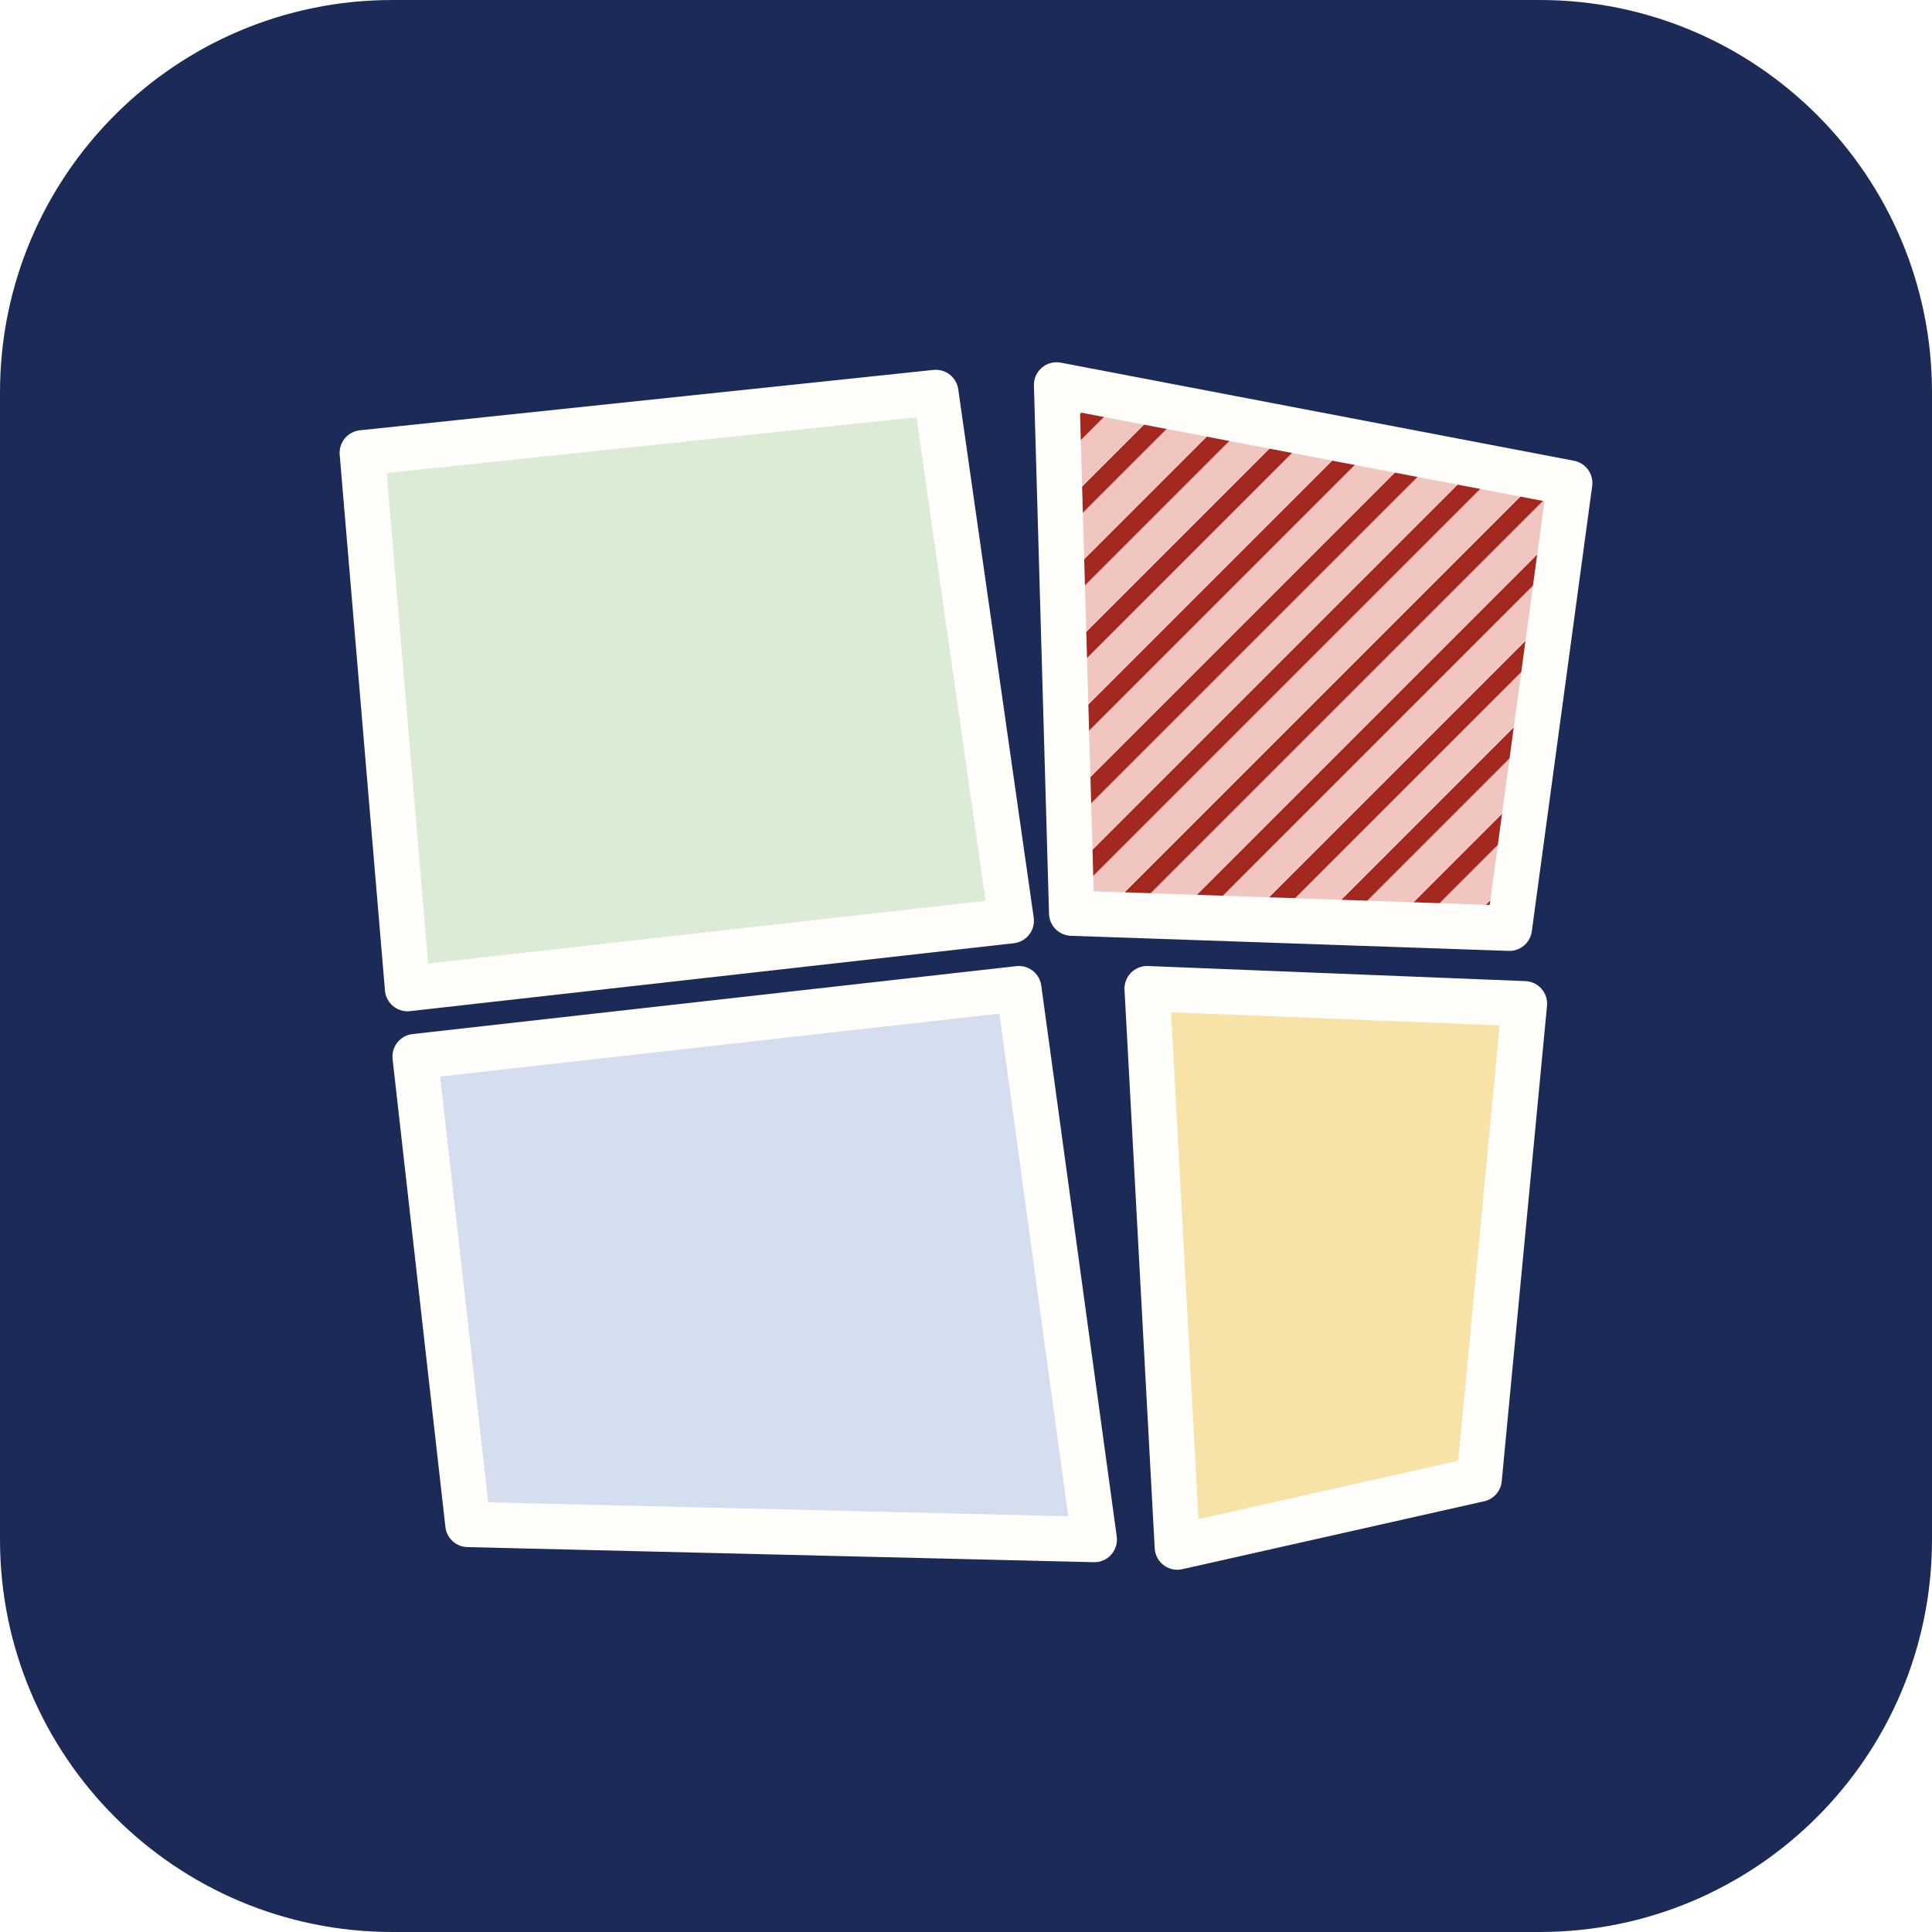
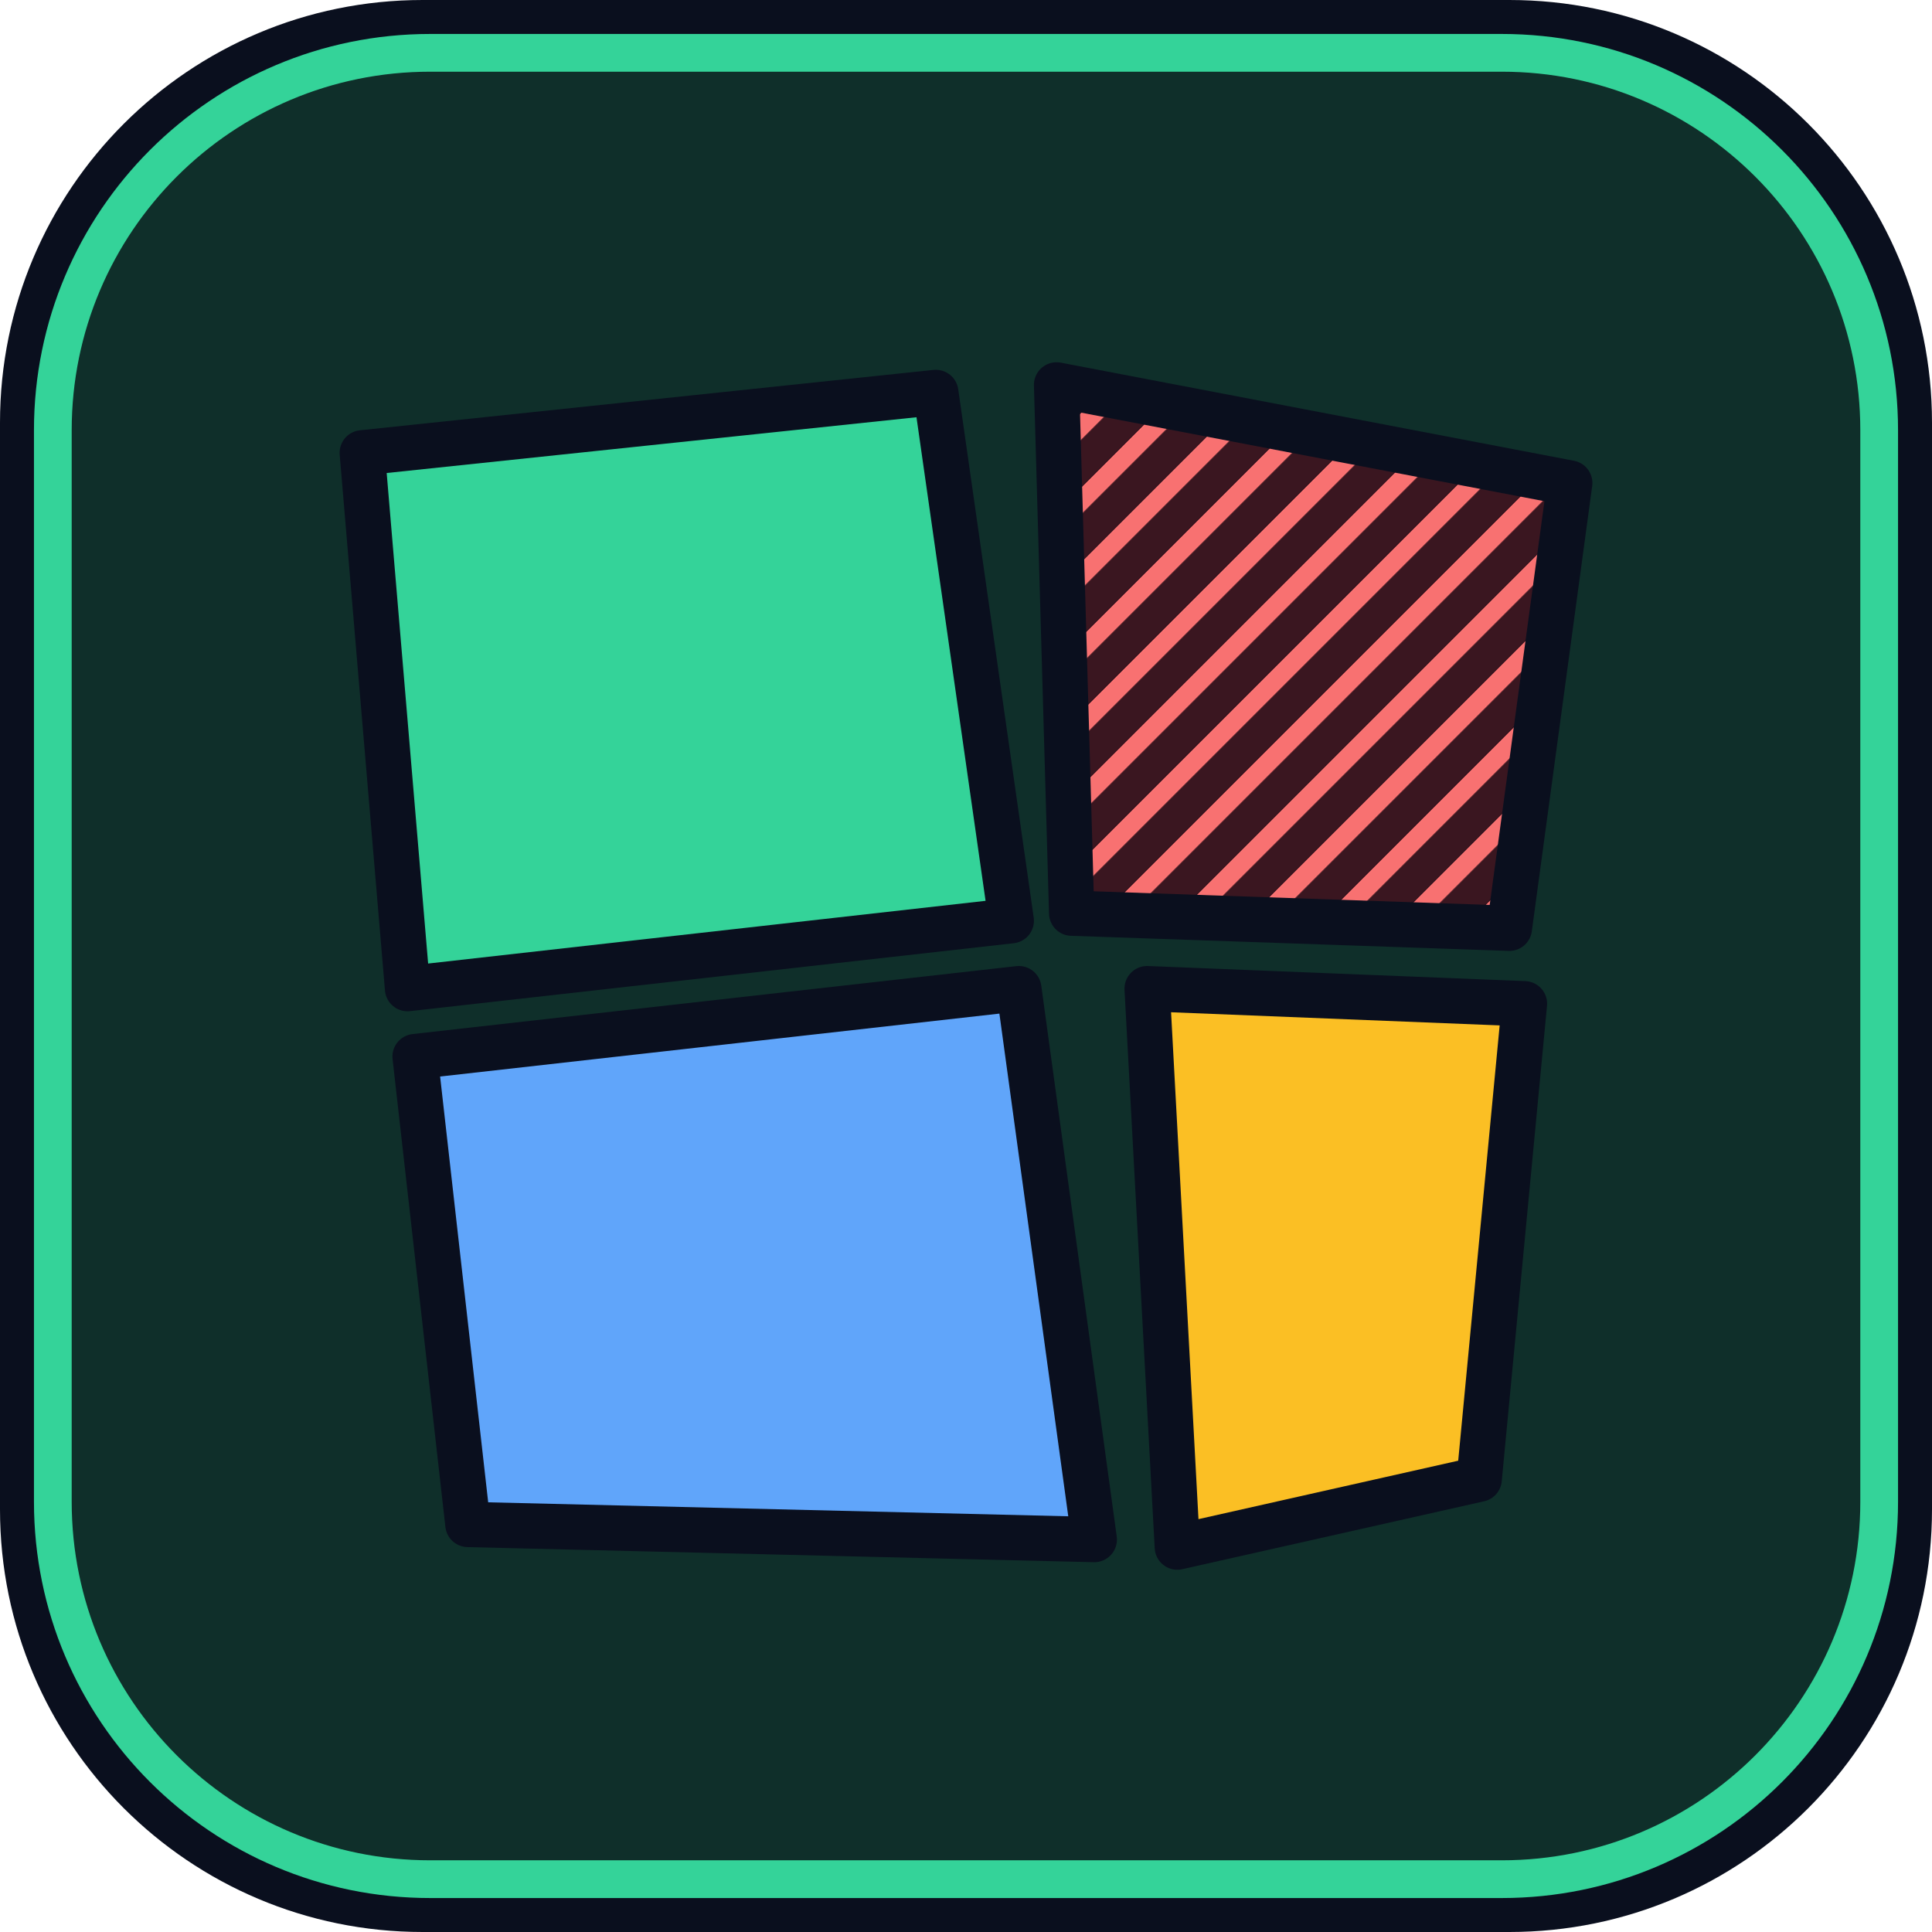
<svg xmlns="http://www.w3.org/2000/svg" viewBox="0 0 512 512" role="img" aria-label="Zameen-Saathi">
  <defs>
    <pattern id="h" width="14" height="14" patternUnits="userSpaceOnUse" patternTransform="rotate(45)">
-       <rect width="14" height="14" fill="#f2c6c0" />
-       <rect width="5" height="14" fill="#a3281f" />
+       <rect width="14" height="14" fill="#3a1620" />
+       <rect width="5" height="14" fill="#f87171" />
    </pattern>
  </defs>
-   <rect width="512" height="512" rx="104" fill="#1b2a57" />
-   <g stroke="#fffefb" stroke-width="12" stroke-linejoin="round">
-     <path d="M96 120 L248 104 L268 244 L108 262 Z" fill="#dcebd6" />
+   <rect width="512" height="512" rx="112" fill="#0a0f1e" />
+   <rect x="14" y="14" width="484" height="484" rx="100" fill="#0f2f2a" stroke="#34d399" stroke-width="10" />
+   <g stroke="#0a0f1e" stroke-width="12" stroke-linejoin="round">
+     <path d="M96 120 L248 104 L268 244 L108 262 Z" fill="#34d399" />
    <path d="M280 102 L416 128 L400 246 L284 242 Z" fill="url(#h)" />
-     <path d="M110 280 L270 262 L290 408 L124 404 Z" fill="#d5deee" />
-     <path d="M304 262 L404 266 L392 392 L312 410 Z" fill="#f7e2a8" />
+     <path d="M110 280 L270 262 L290 408 L124 404 Z" fill="#60a5fa" />
+     <path d="M304 262 L404 266 L392 392 L312 410 Z" fill="#fbbf24" />
  </g>
</svg>
